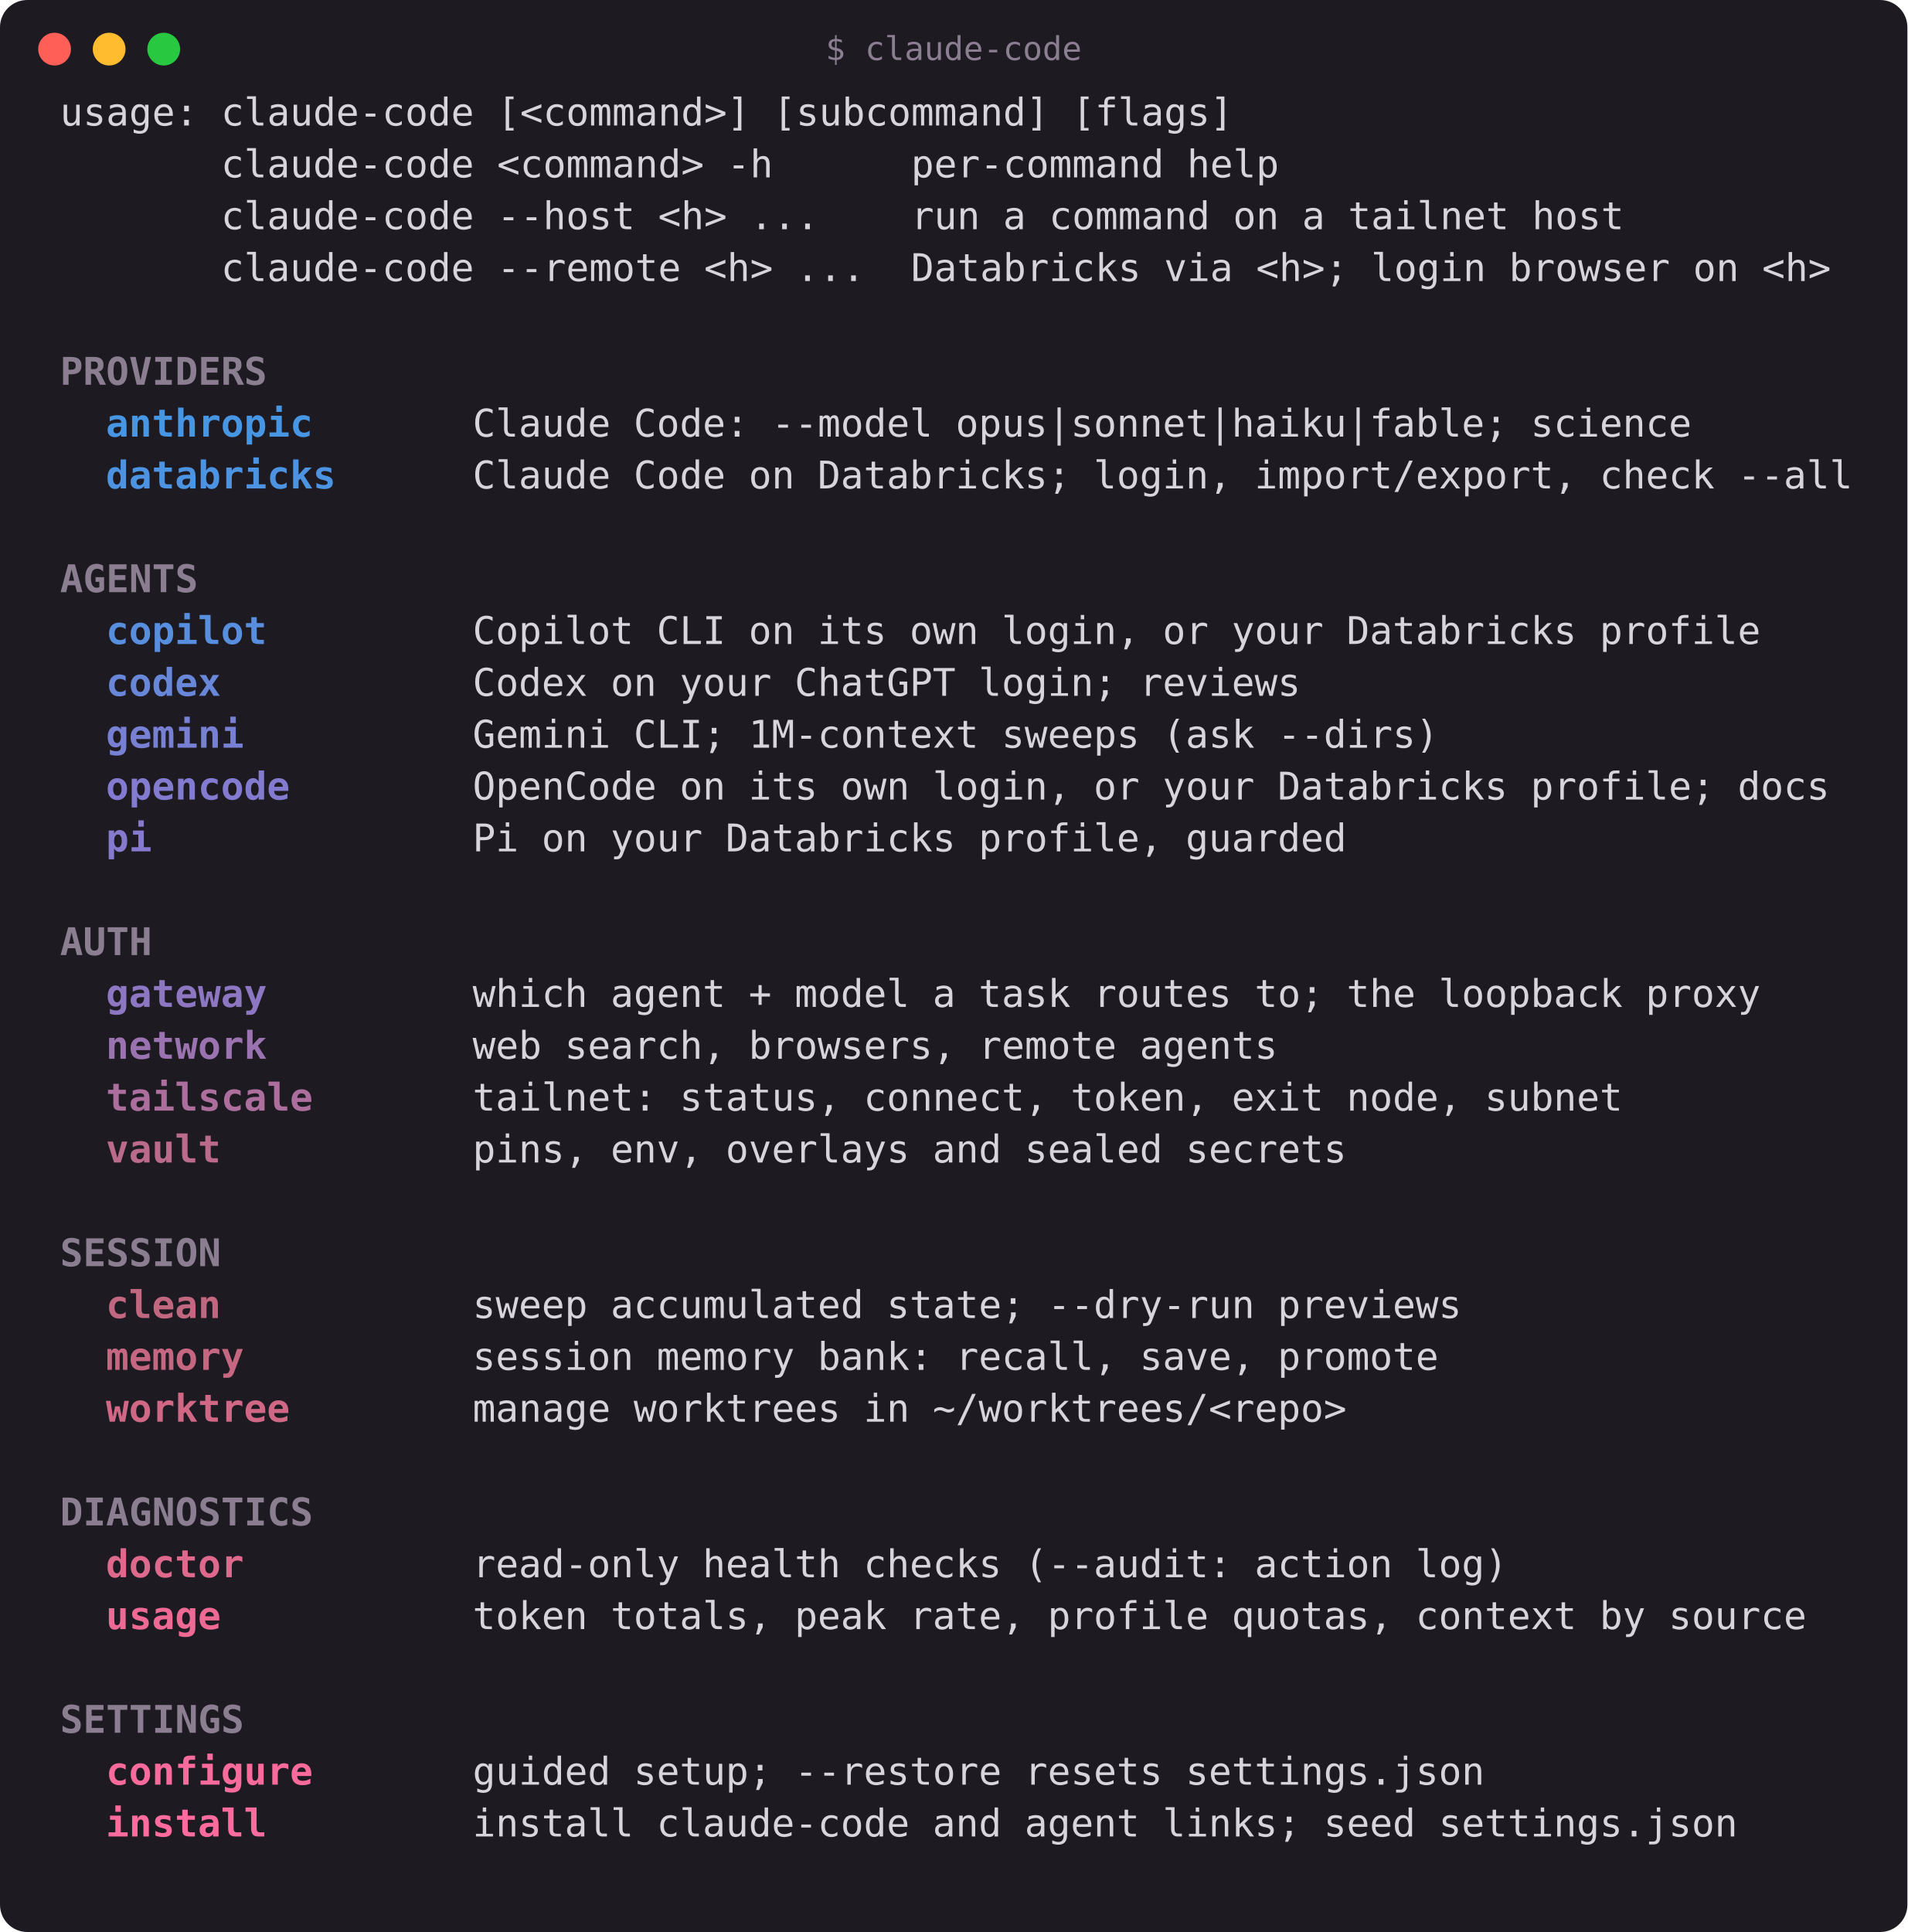
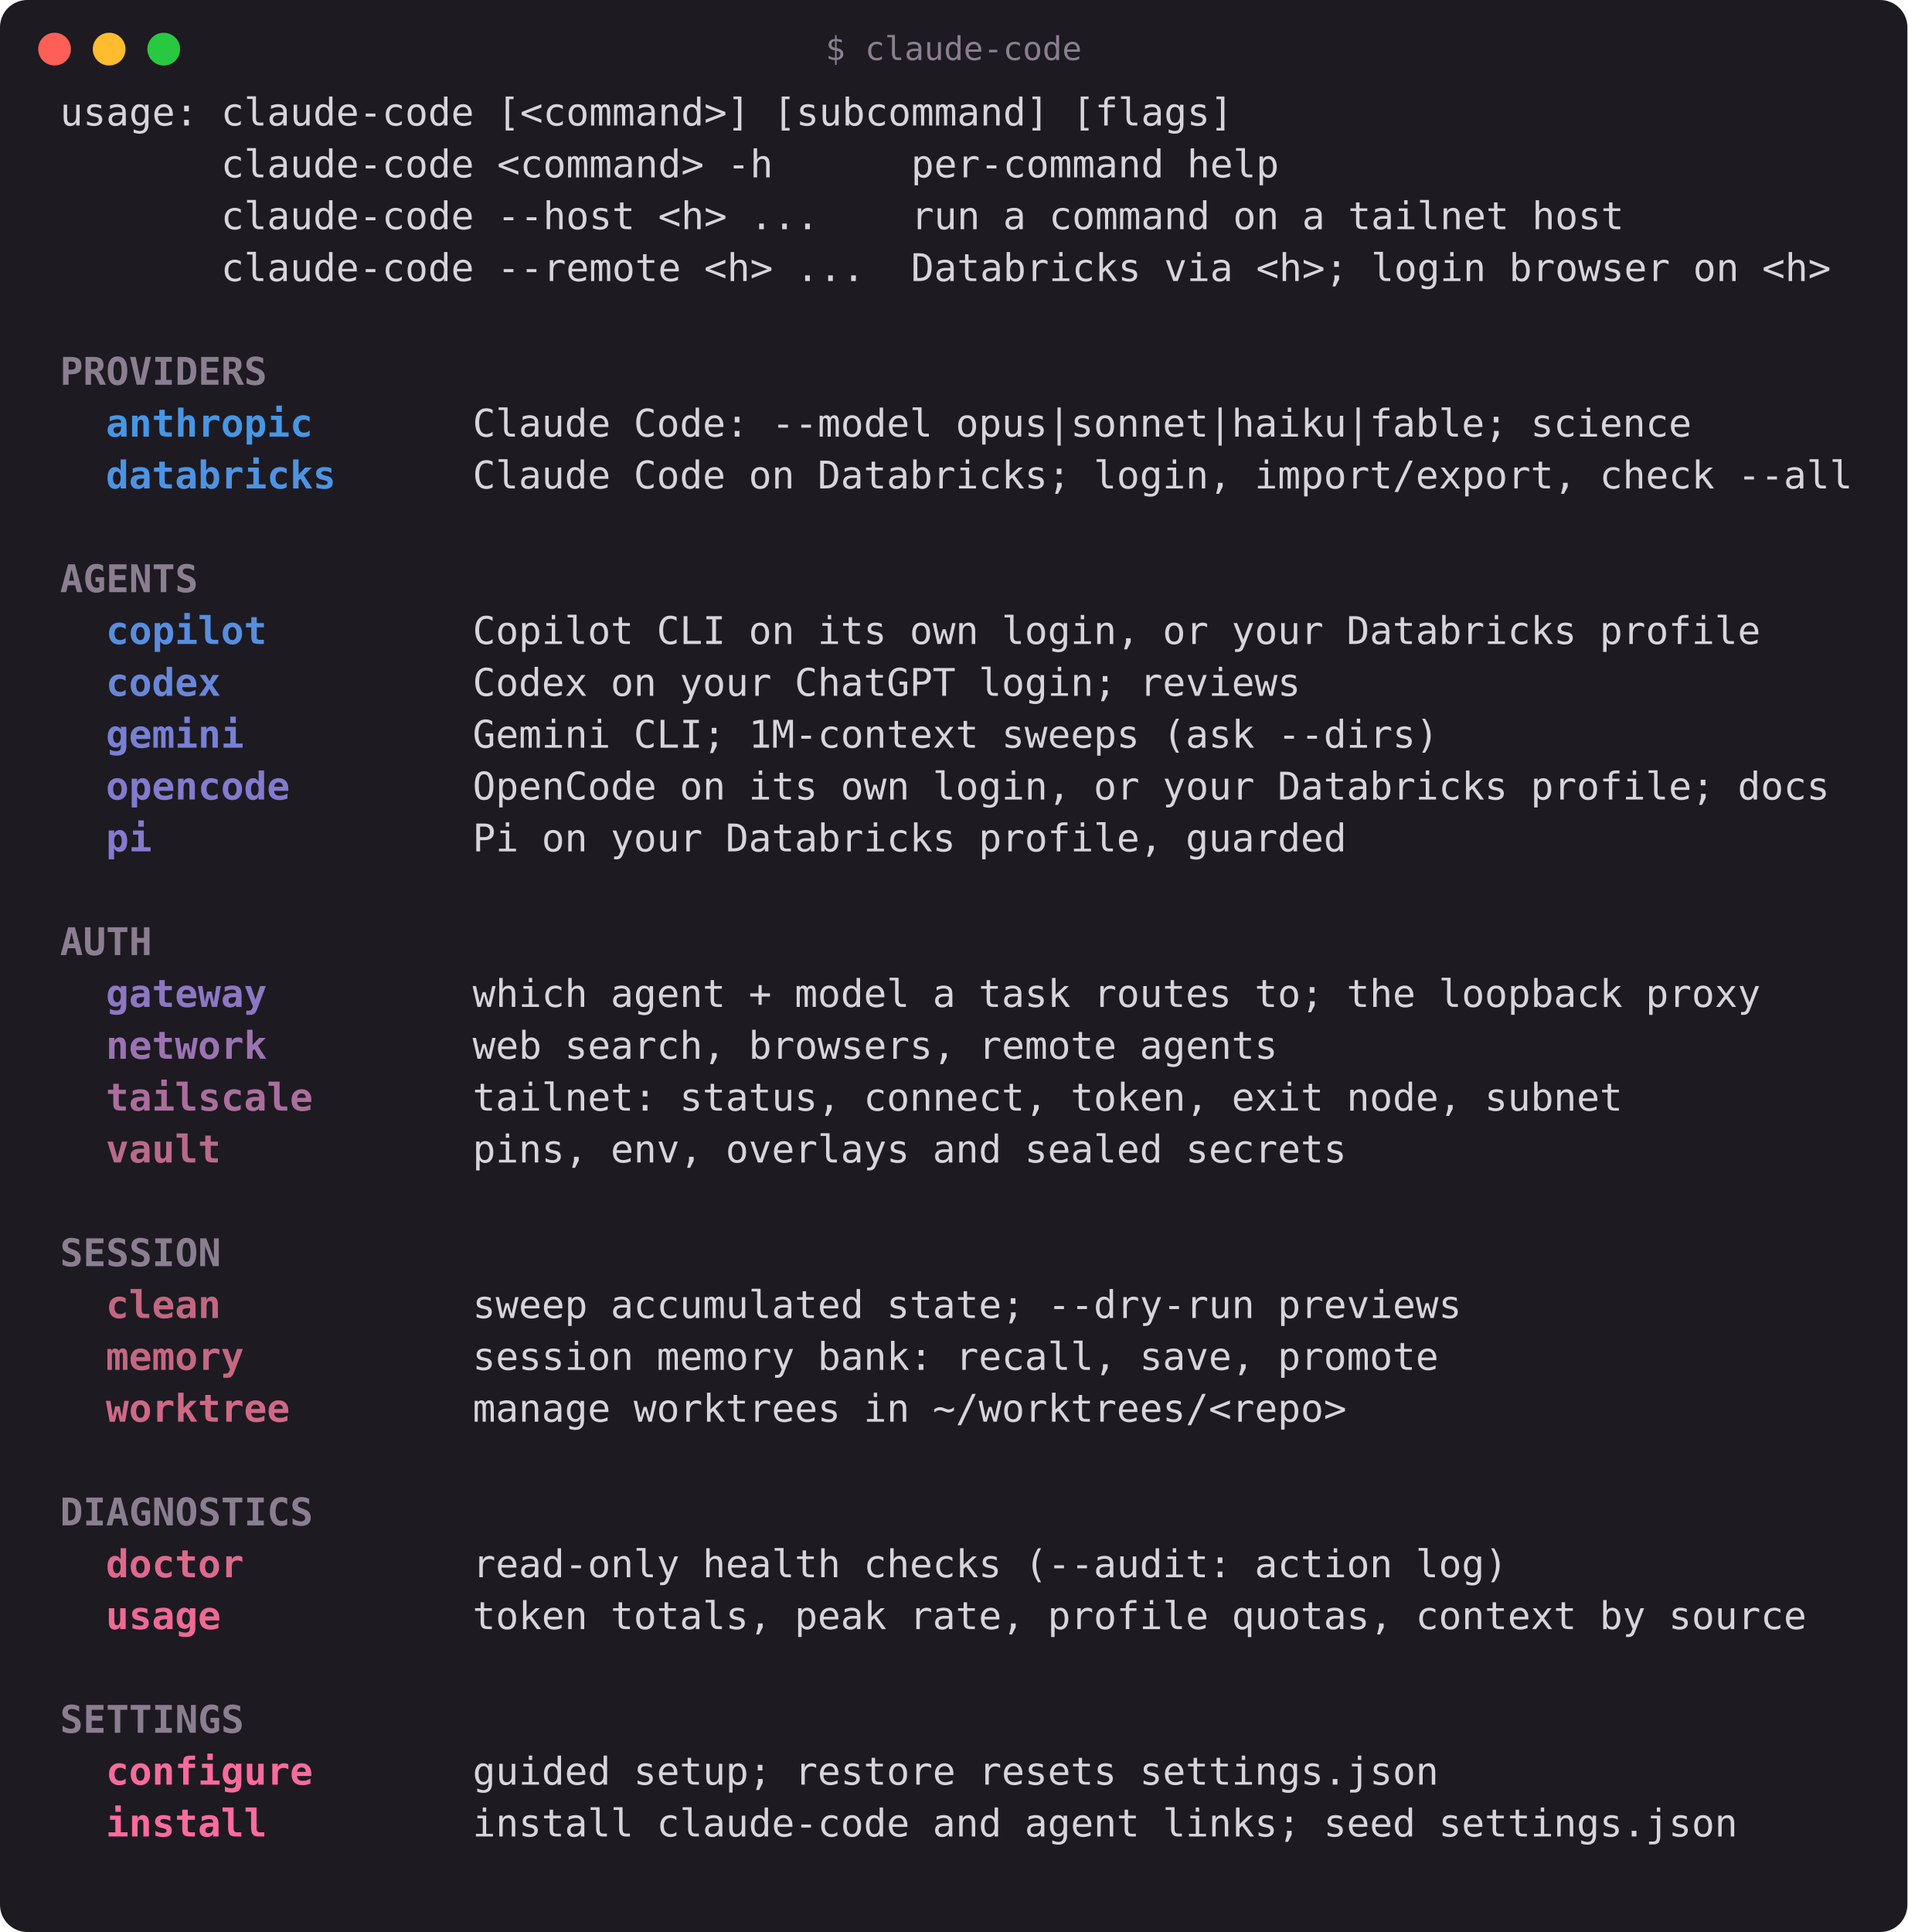
<svg xmlns="http://www.w3.org/2000/svg" width="699" height="708" viewBox="0 0 699 708" role="img" aria-label="claude-code help menu">
  <rect width="699" height="708" rx="10" fill="#1d1a22" />
  <circle cx="20" cy="18" r="6" fill="#ff5f57" />
  <circle cx="40" cy="18" r="6" fill="#febc2e" />
  <circle cx="60" cy="18" r="6" fill="#28c840" />
  <text x="349.5" y="22" fill="#8a7e90" font-family="ui-monospace,SFMono-Regular,Menlo,Consolas,monospace" font-size="12" text-anchor="middle">$ claude-code</text>
  <g font-family="ui-monospace,SFMono-Regular,Menlo,Consolas,monospace" font-size="14" xml:space="preserve">
    <text x="22.0" y="46" fill="#d7d4dc">usage: claude-code [&lt;command&gt;] [subcommand] [flags]</text>
    <text x="22.0" y="65" fill="#d7d4dc">       claude-code &lt;command&gt; -h      per-command help</text>
    <text x="22.0" y="84" fill="#d7d4dc">       claude-code --host &lt;h&gt; ...    run a command on a tailnet host</text>
    <text x="22.0" y="103" fill="#d7d4dc">       claude-code --remote &lt;h&gt; ...  Databricks via &lt;h&gt;; login browser on &lt;h&gt;</text>
    <text x="22.0" y="141" fill="#8a7e90" font-weight="bold">PROVIDERS</text>
    <text x="22.0" y="160" fill="#d7d4dc">  </text>
    <text x="38.8" y="160" fill="#4796e4" font-weight="bold">anthropic       </text>
    <text x="173.2" y="160" fill="#d7d4dc">Claude Code: --model opus|sonnet|haiku|fable; science</text>
    <text x="22.0" y="179" fill="#d7d4dc">  </text>
    <text x="38.8" y="179" fill="#4c94e2" font-weight="bold">databricks      </text>
    <text x="173.2" y="179" fill="#d7d4dc">Claude Code on Databricks; login, import/export, check --all</text>
    <text x="22.0" y="217" fill="#8a7e90" font-weight="bold">AGENTS</text>
    <text x="22.0" y="236" fill="#d7d4dc">  </text>
    <text x="38.8" y="236" fill="#588ede" font-weight="bold">copilot         </text>
    <text x="173.2" y="236" fill="#d7d4dc">Copilot CLI on its own login, or your Databricks profile</text>
    <text x="22.0" y="255" fill="#d7d4dc">  </text>
    <text x="38.8" y="255" fill="#6887d8" font-weight="bold">codex           </text>
    <text x="173.2" y="255" fill="#d7d4dc">Codex on your ChatGPT login; reviews</text>
    <text x="22.0" y="274" fill="#d7d4dc">  </text>
    <text x="38.8" y="274" fill="#7780d3" font-weight="bold">gemini          </text>
    <text x="173.2" y="274" fill="#d7d4dc">Gemini CLI; 1M-context sweeps (ask --dirs)</text>
    <text x="22.0" y="293" fill="#d7d4dc">  </text>
    <text x="38.8" y="293" fill="#827bcf" font-weight="bold">opencode        </text>
    <text x="173.2" y="293" fill="#d7d4dc">OpenCode on its own login, or your Databricks profile; docs</text>
    <text x="22.0" y="312" fill="#d7d4dc">  </text>
    <text x="38.8" y="312" fill="#857acd" font-weight="bold">pi              </text>
    <text x="173.2" y="312" fill="#d7d4dc">Pi on your Databricks profile, guarded</text>
    <text x="22.0" y="350" fill="#8a7e90" font-weight="bold">AUTH</text>
    <text x="22.0" y="369" fill="#d7d4dc">  </text>
    <text x="38.8" y="369" fill="#8d77c3" font-weight="bold">gateway         </text>
    <text x="173.2" y="369" fill="#d7d4dc">which agent + model a task routes to; the loopback proxy</text>
    <text x="22.0" y="388" fill="#d7d4dc">  </text>
    <text x="38.8" y="388" fill="#9b73b1" font-weight="bold">network         </text>
    <text x="173.2" y="388" fill="#d7d4dc">web search, browsers, remote agents</text>
    <text x="22.0" y="407" fill="#d7d4dc">  </text>
    <text x="38.8" y="407" fill="#ac6e9c" font-weight="bold">tailscale       </text>
    <text x="173.2" y="407" fill="#d7d4dc">tailnet: status, connect, token, exit node, subnet</text>
    <text x="22.0" y="426" fill="#d7d4dc">  </text>
    <text x="38.8" y="426" fill="#ba6a8a" font-weight="bold">vault           </text>
    <text x="173.2" y="426" fill="#d7d4dc">pins, env, overlays and sealed secrets</text>
    <text x="22.0" y="464" fill="#8a7e90" font-weight="bold">SESSION</text>
    <text x="22.0" y="483" fill="#d7d4dc">  </text>
    <text x="38.8" y="483" fill="#c26780" font-weight="bold">clean           </text>
    <text x="173.2" y="483" fill="#d7d4dc">sweep accumulated state; --dry-run previews</text>
    <text x="22.0" y="502" fill="#d7d4dc">  </text>
    <text x="38.8" y="502" fill="#c56780" font-weight="bold">memory          </text>
    <text x="173.2" y="502" fill="#d7d4dc">session memory bank: recall, save, promote</text>
    <text x="22.0" y="521" fill="#d7d4dc">  </text>
    <text x="38.8" y="521" fill="#d06885" font-weight="bold">worktree        </text>
    <text x="173.2" y="521" fill="#d7d4dc">manage worktrees in ~/worktrees/&lt;repo&gt;</text>
    <text x="22.0" y="559" fill="#8a7e90" font-weight="bold">DIAGNOSTICS</text>
    <text x="22.0" y="578" fill="#d7d4dc">  </text>
    <text x="38.8" y="578" fill="#de698d" font-weight="bold">doctor          </text>
    <text x="173.2" y="578" fill="#d7d4dc">read-only health checks (--audit: action log)</text>
    <text x="22.0" y="597" fill="#d7d4dc">  </text>
    <text x="38.8" y="597" fill="#ee6a94" font-weight="bold">usage           </text>
    <text x="173.2" y="597" fill="#d7d4dc">token totals, peak rate, profile quotas, context by source</text>
    <text x="22.0" y="635" fill="#8a7e90" font-weight="bold">SETTINGS</text>
    <text x="22.0" y="654" fill="#d7d4dc">  </text>
    <text x="38.8" y="654" fill="#fa6b9b" font-weight="bold">configure       </text>
-     <text x="173.2" y="654" fill="#d7d4dc">guided setup; --restore resets settings.json</text>
+     <text x="173.2" y="654" fill="#d7d4dc">guided setup; restore resets settings.json</text>
    <text x="22.0" y="673" fill="#d7d4dc">  </text>
    <text x="38.8" y="673" fill="#ff6b9d" font-weight="bold">install         </text>
    <text x="173.2" y="673" fill="#d7d4dc">install claude-code and agent links; seed settings.json</text>
  </g>
</svg>
